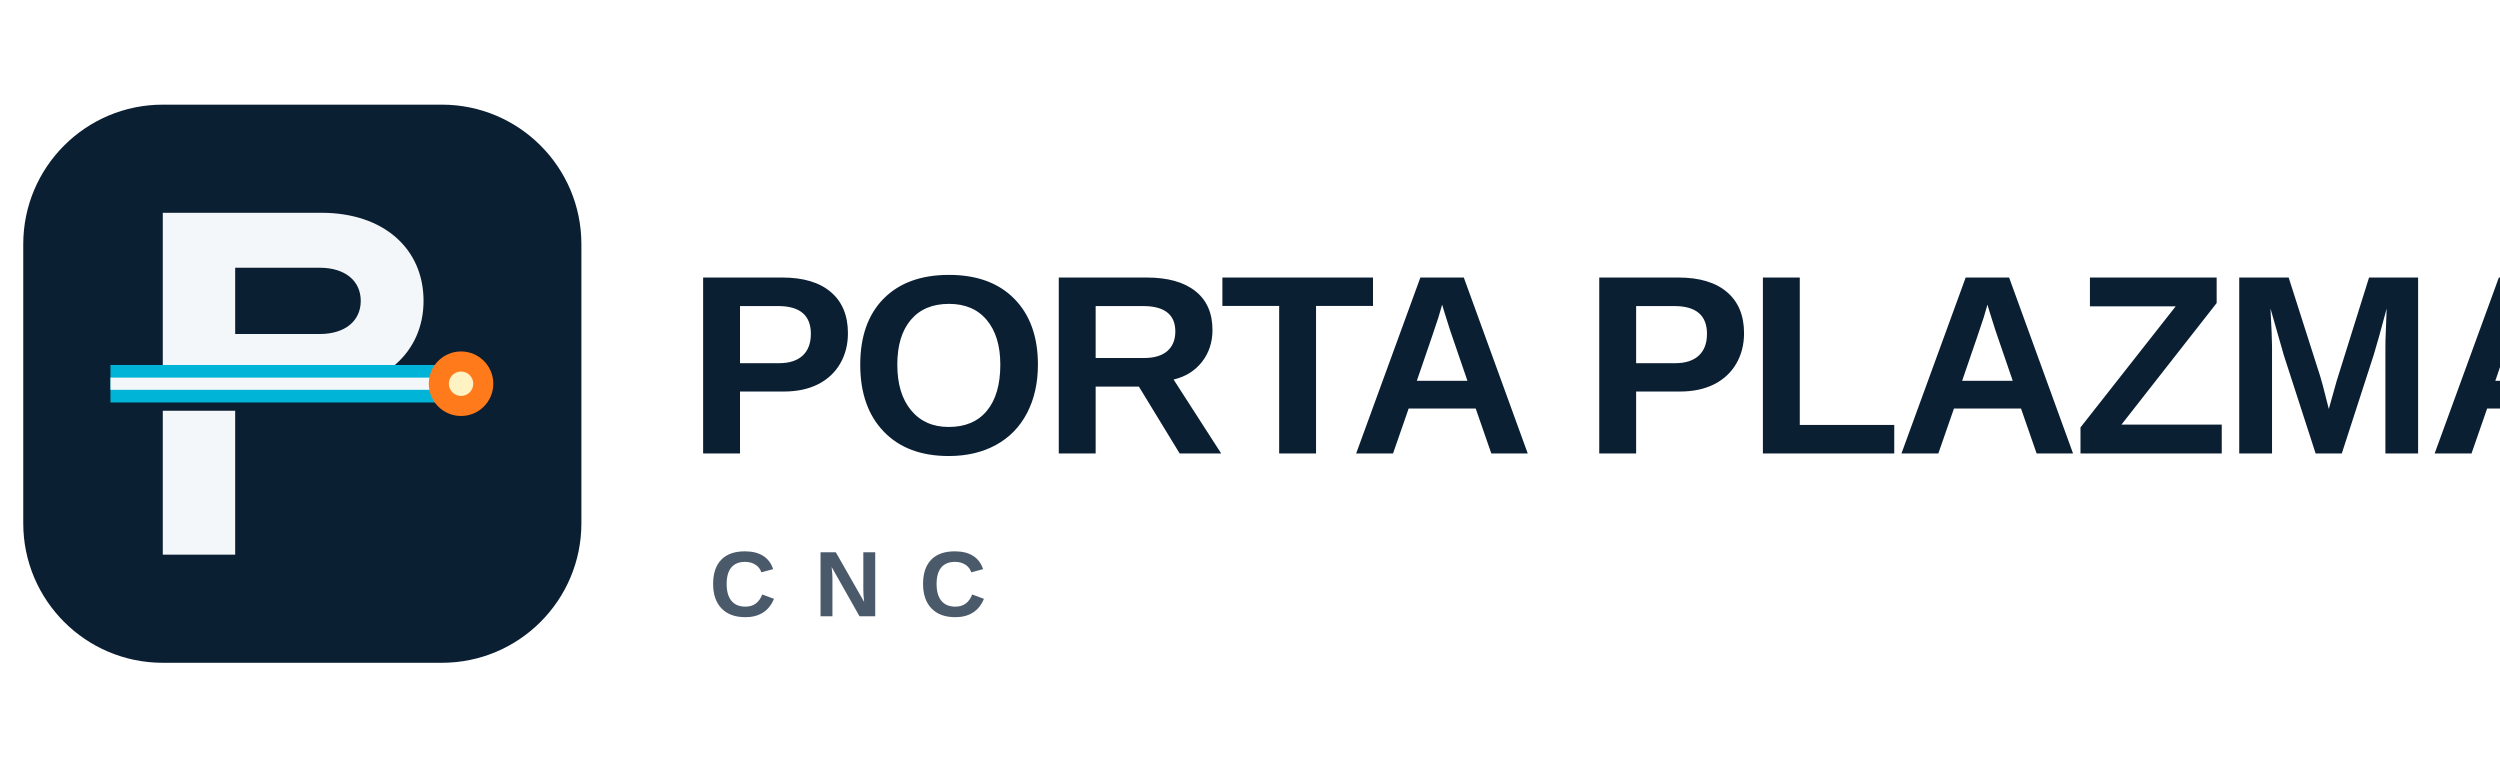
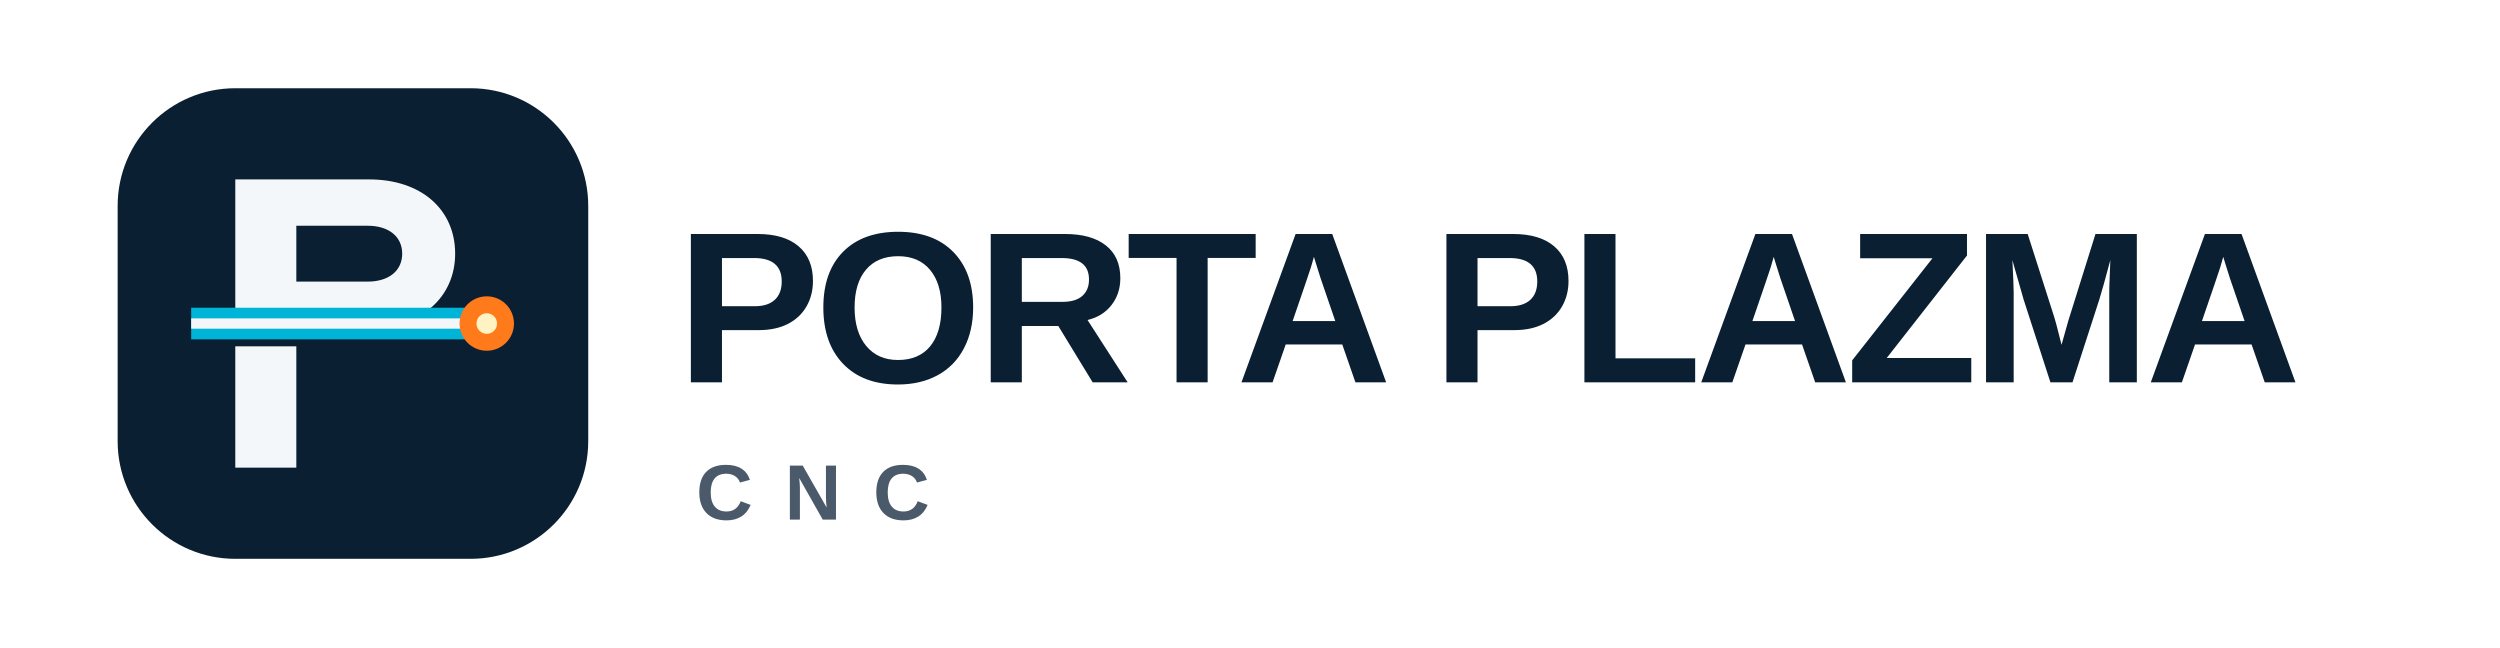
- <svg xmlns="http://www.w3.org/2000/svg" viewBox="0 0 430 132" role="img" aria-label="Porta Plazma CNC">
-   <rect width="430" height="132" fill="none" />
-   <g transform="translate(4,18)">
-     <rect width="96" height="96" rx="24" fill="#0B1F33" />
-     <g transform="translate(96,96) scale(3) translate(-32,-32)">
-       <path fill="#F4F7FA" d="M8 6.2h9.1c3.55 0 5.85 2.05 5.85 5.05 0 2.95-2.3 5.05-5.85 5.05H8V6.2zm4.15 3.15v3.8h4.85c1.45 0 2.35-.75 2.35-1.9s-.9-1.9-2.35-1.9H12.15z" />
-       <path fill="#F4F7FA" d="M8 17.55h4.15V25.8H8z" />
-       <path d="M5 16h19.2" stroke="#00B4D8" stroke-width="2.15" stroke-linecap="butt" />
-       <path d="M5 16h18.4" stroke="#F4F7FA" stroke-width="0.7" stroke-linecap="butt" />
-       <circle cx="25.1" cy="16" r="1.85" fill="#FF7A1A" />
-       <circle cx="25.1" cy="16" r="0.7" fill="#FFF3C4" />
+ <svg xmlns="http://www.w3.org/2000/svg" viewBox="0 0 510 132" role="img" aria-label="Porta Plazma CNC">
+   <rect width="510" height="132" fill="none" />
+   <g transform="translate(20,0)">
+     <g transform="translate(4,18)">
+       <rect width="96" height="96" rx="24" fill="#0B1F33" />
+       <g transform="translate(96,96) scale(3) translate(-32,-32)">
+         <path fill="#F4F7FA" d="M8 6.2h9.1c3.55 0 5.85 2.05 5.85 5.05 0 2.95-2.3 5.05-5.85 5.05H8V6.2zm4.15 3.15v3.8h4.85c1.45 0 2.35-.75 2.35-1.9s-.9-1.9-2.35-1.9H12.15z" />
+         <path fill="#F4F7FA" d="M8 17.55h4.15V25.8H8z" />
+         <path d="M5 16h19.2" stroke="#00B4D8" stroke-width="2.15" stroke-linecap="butt" />
+         <path d="M5 16h18.4" stroke="#F4F7FA" stroke-width="0.7" stroke-linecap="butt" />
+         <circle cx="25.1" cy="16" r="1.85" fill="#FF7A1A" />
+         <circle cx="25.1" cy="16" r="0.7" fill="#FFF3C4" />
+       </g>
    </g>
+     <text x="118" y="78" fill="#0B1F33" font-family="Segoe UI, system-ui, -apple-system, Arial, sans-serif" font-size="44" font-weight="700" letter-spacing="-1.2">PORTA PLAZMA</text>
+     <text x="122" y="106" fill="#4B5A6A" font-family="Segoe UI, system-ui, -apple-system, Arial, sans-serif" font-size="16" font-weight="650" letter-spacing="6.5">CNC</text>
  </g>
-   <text x="118" y="78" fill="#0B1F33" font-family="Segoe UI, system-ui, -apple-system, Arial, sans-serif" font-size="44" font-weight="700" letter-spacing="-1.2">PORTA PLAZMA</text>
-   <text x="122" y="106" fill="#4B5A6A" font-family="Segoe UI, system-ui, -apple-system, Arial, sans-serif" font-size="16" font-weight="650" letter-spacing="6.5">CNC</text>
</svg>
